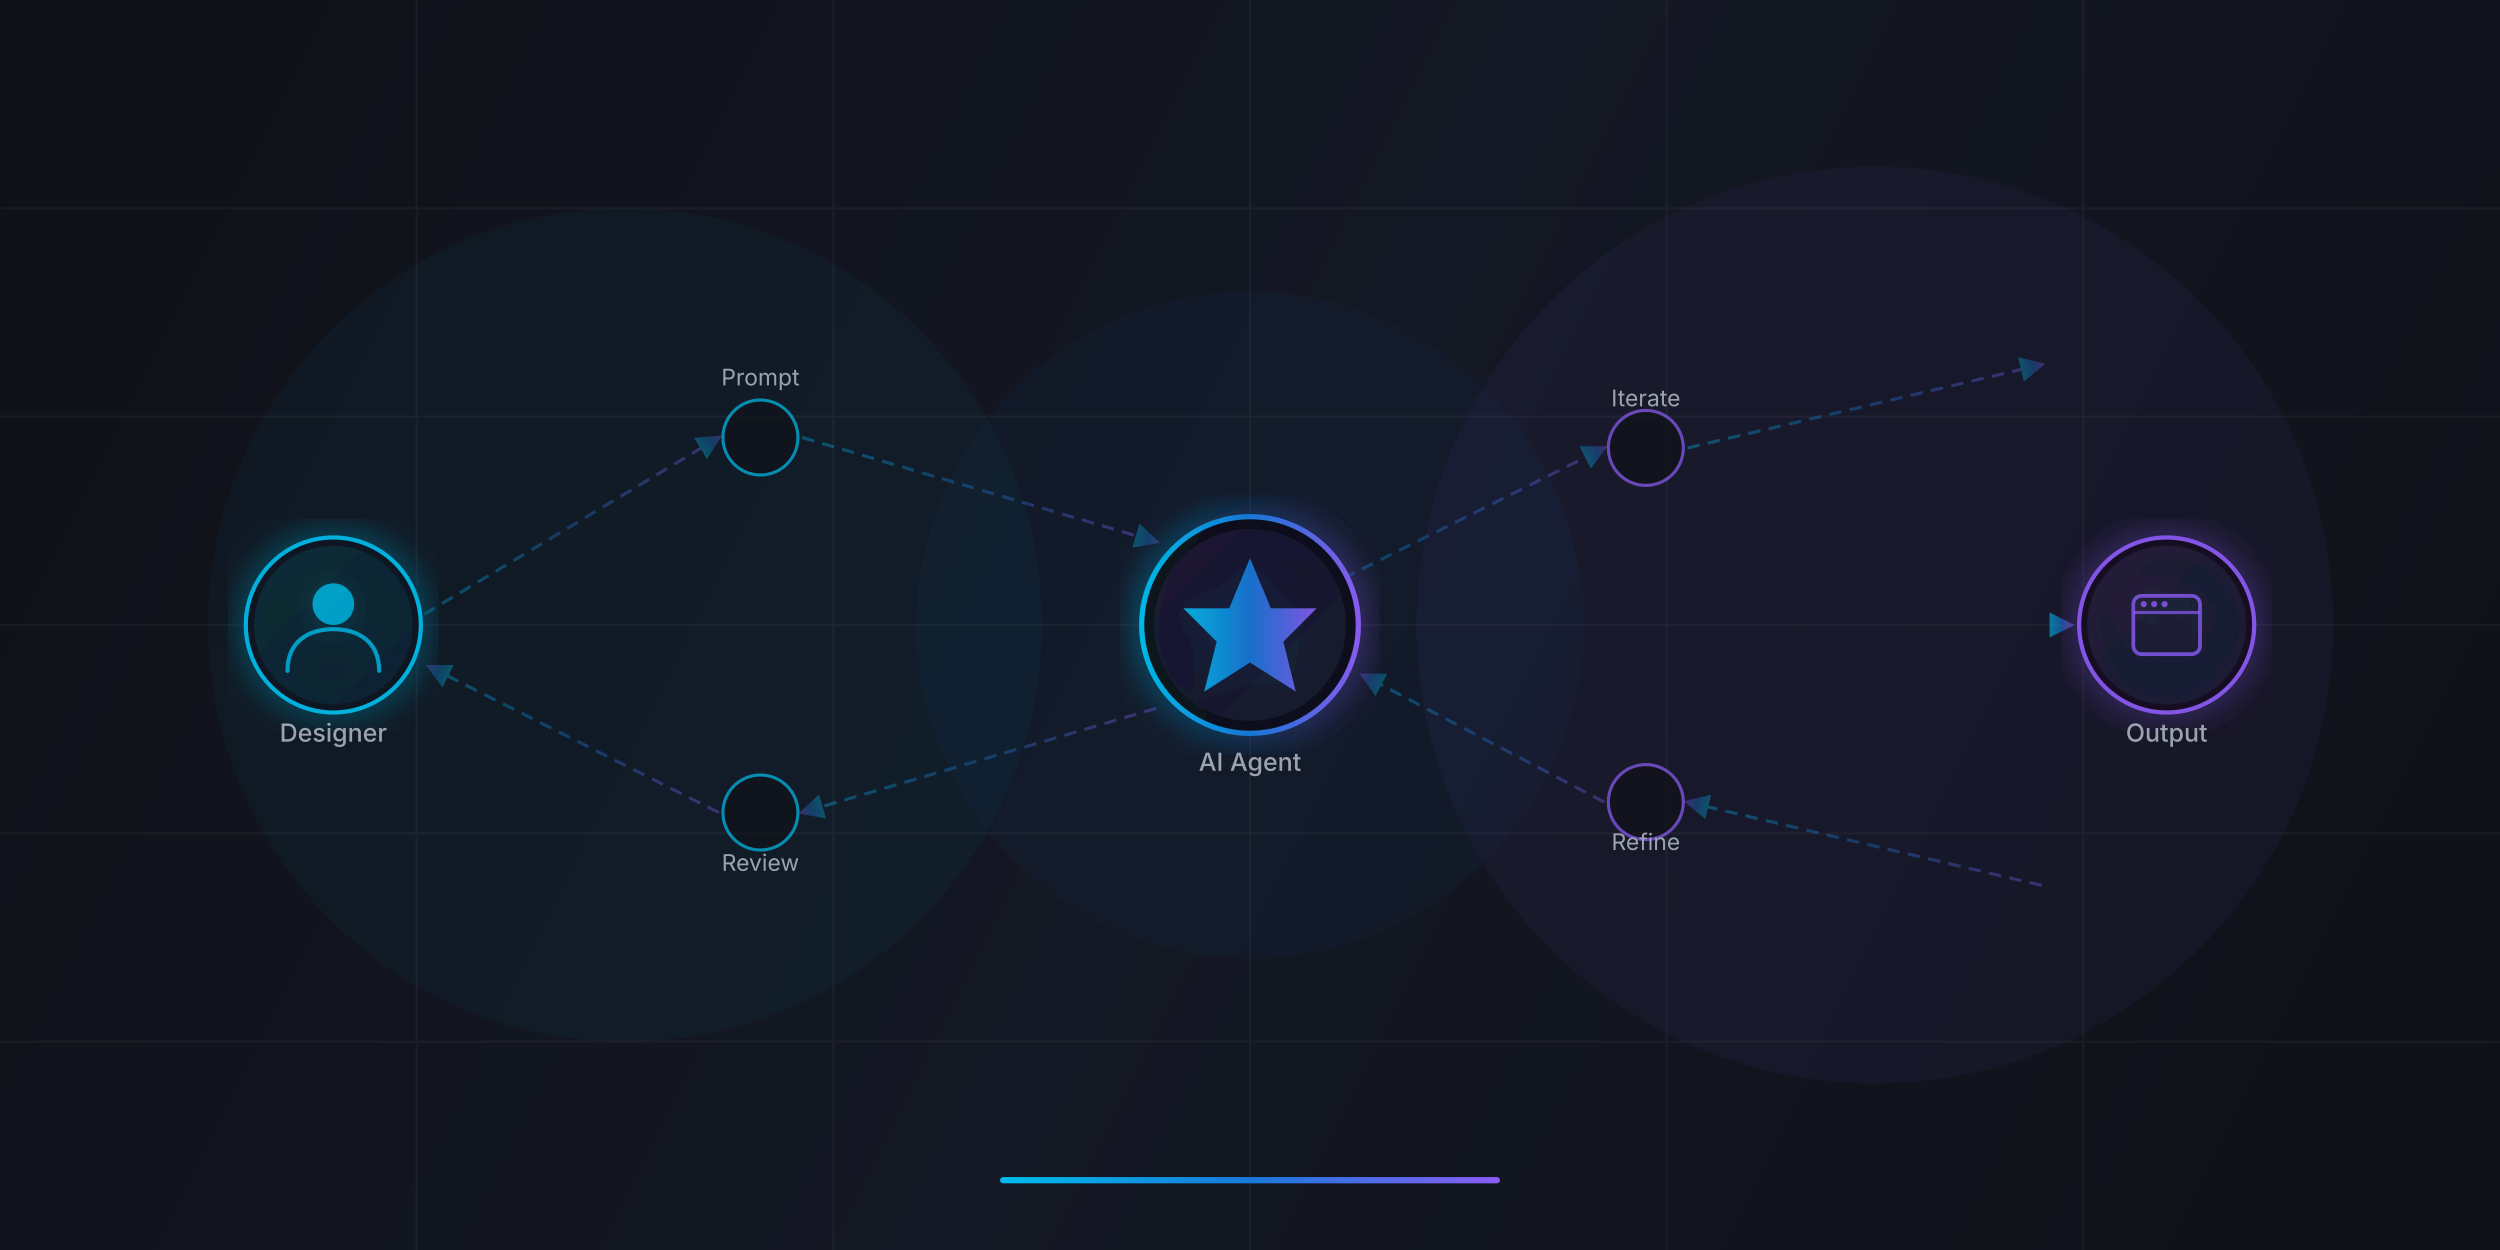
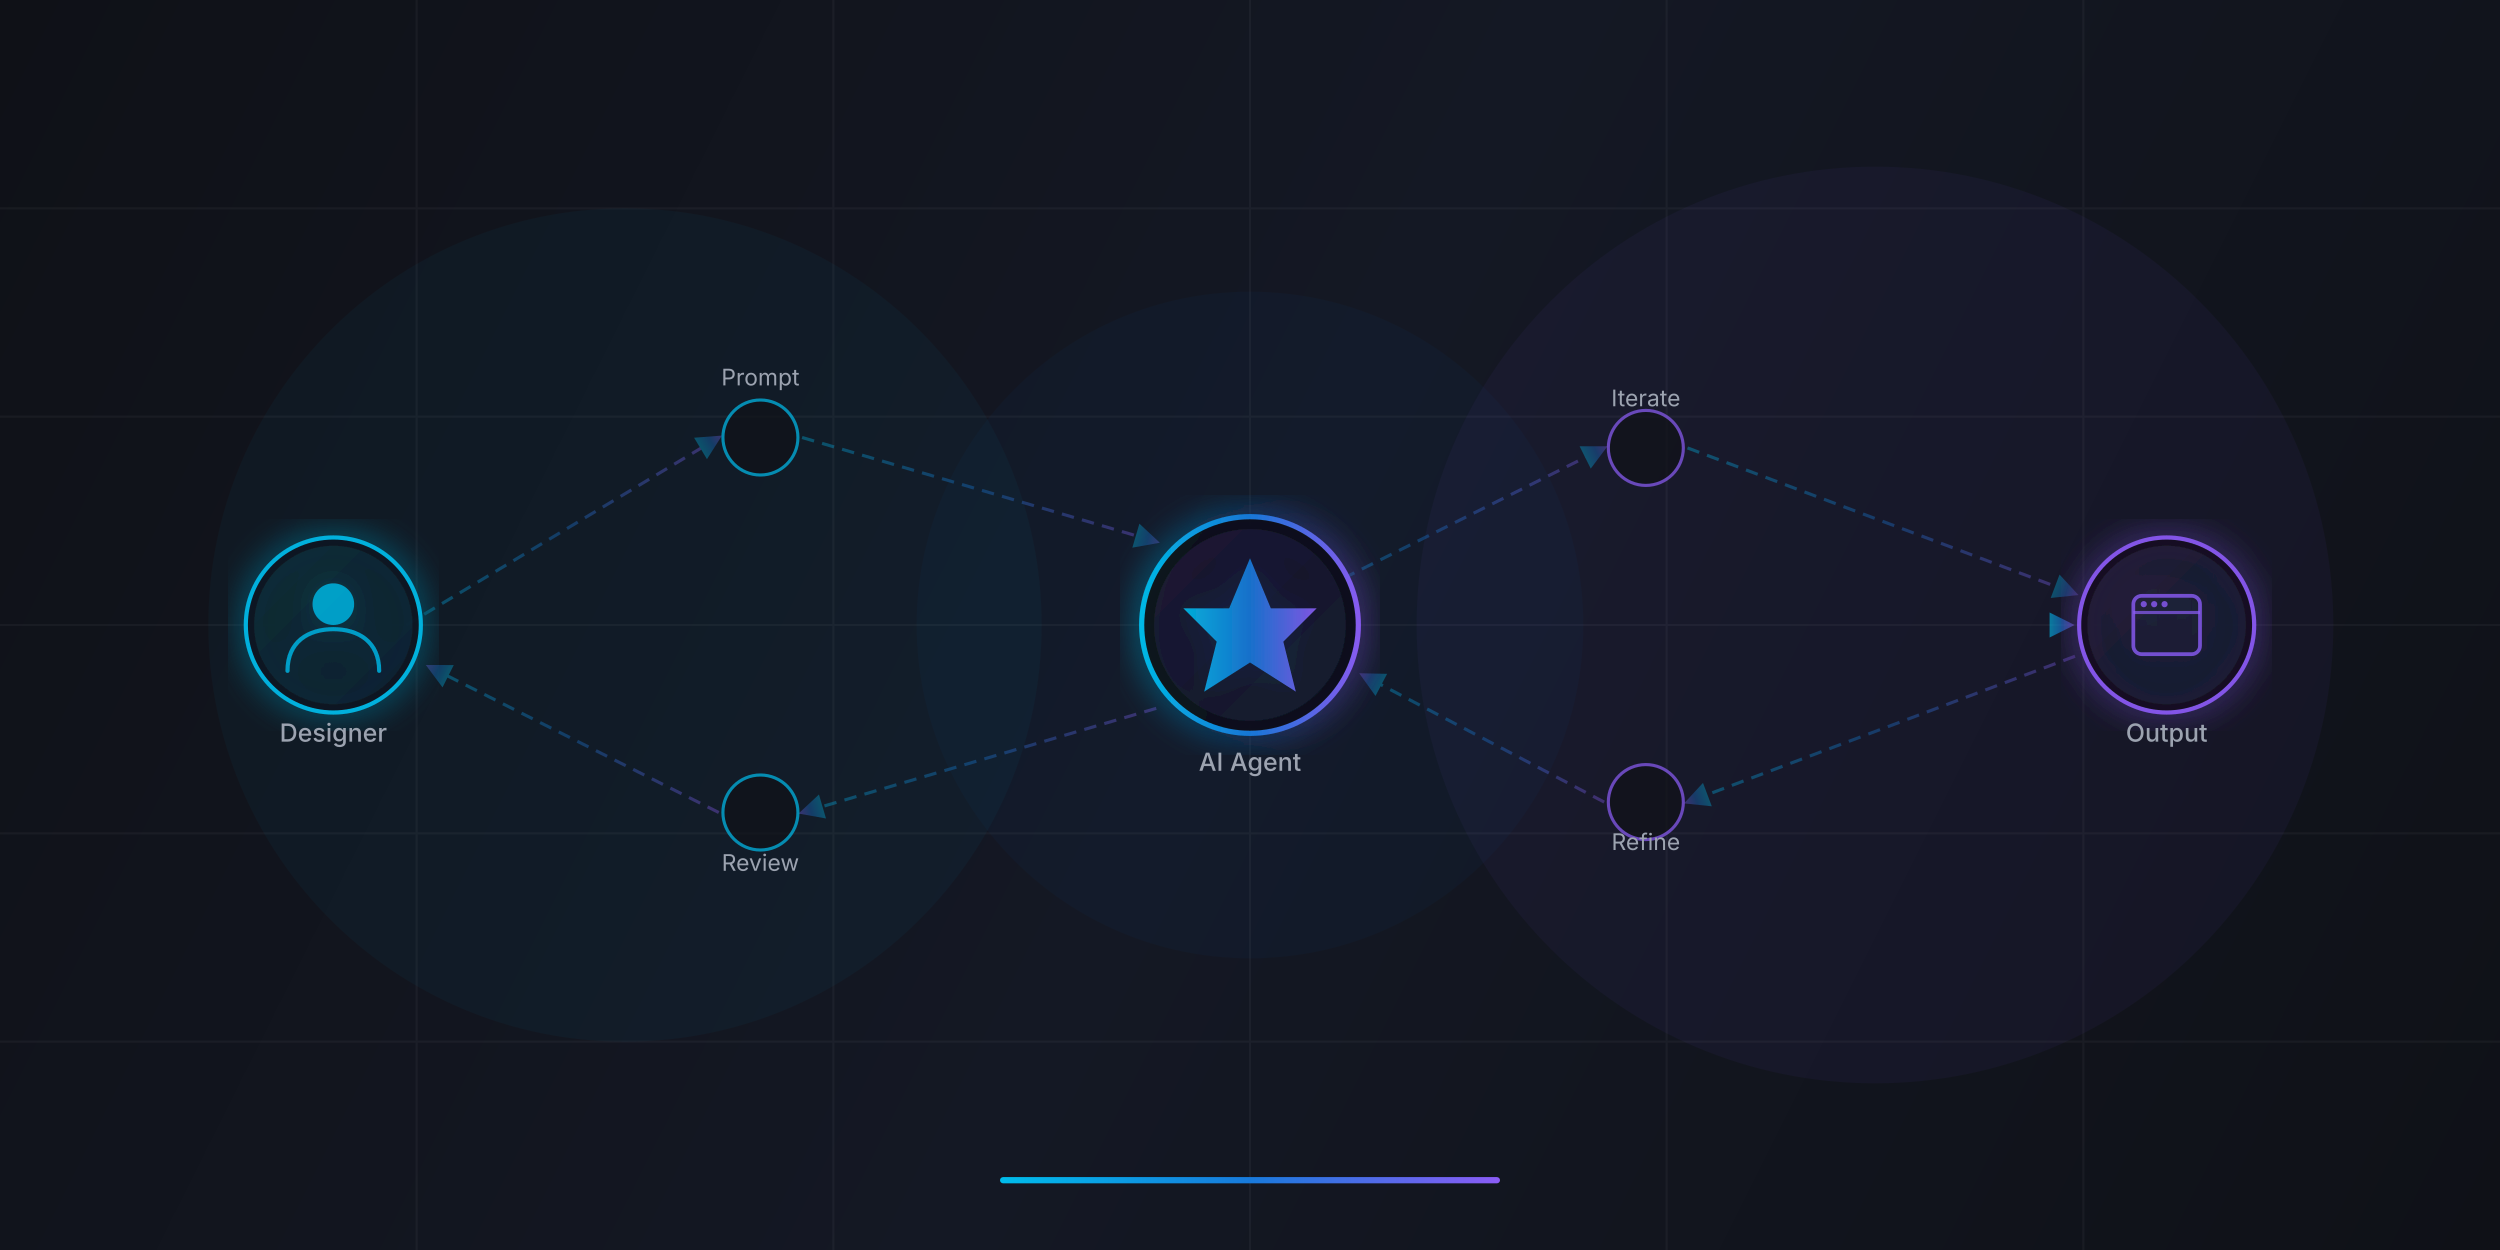
<svg xmlns="http://www.w3.org/2000/svg" viewBox="0 0 1200 600" fill="none">
  <rect width="1200" height="600" fill="#0f1117" />
  <defs>
    <linearGradient id="bgGrad" x1="0" y1="0" x2="1200" y2="600" gradientUnits="userSpaceOnUse">
      <stop offset="0%" stop-color="#0f1117" />
      <stop offset="50%" stop-color="#141824" />
      <stop offset="100%" stop-color="#0f1117" />
    </linearGradient>
    <linearGradient id="accentGrad" x1="0%" y1="0%" x2="100%" y2="0%">
      <stop offset="0%" stop-color="#00BCEB" />
      <stop offset="50%" stop-color="#187ADC" />
      <stop offset="100%" stop-color="#8B5CF6" />
    </linearGradient>
    <linearGradient id="nodeGrad1" x1="0%" y1="0%" x2="100%" y2="100%">
      <stop offset="0%" stop-color="#00BCEB" stop-opacity="0.9" />
      <stop offset="100%" stop-color="#187ADC" stop-opacity="0.7" />
    </linearGradient>
    <linearGradient id="nodeGrad2" x1="0%" y1="0%" x2="100%" y2="100%">
      <stop offset="0%" stop-color="#8B5CF6" stop-opacity="0.9" />
      <stop offset="100%" stop-color="#187ADC" stop-opacity="0.7" />
    </linearGradient>
    <filter id="glow">
      <feGaussianBlur stdDeviation="8" result="blur" />
      <feComposite in="SourceGraphic" in2="blur" operator="over" />
    </filter>
    <filter id="softGlow">
      <feGaussianBlur stdDeviation="20" result="blur" />
      <feComposite in="SourceGraphic" in2="blur" operator="over" />
    </filter>
    <clipPath id="clip">
      <rect width="1200" height="600" />
    </clipPath>
    <marker id="arrowhead" markerUnits="userSpaceOnUse" markerWidth="12" markerHeight="12" viewBox="0 0 10 10" refX="8.5" refY="5" orient="auto">
      <path d="M0 0 L10 5 L0 10 z" fill="url(#accentGrad)" />
    </marker>
  </defs>
  <rect width="1200" height="600" fill="url(#bgGrad)" />
  <g opacity="0.04" stroke="#fff" stroke-width="1">
    <line x1="0" y1="100" x2="1200" y2="100" />
    <line x1="0" y1="200" x2="1200" y2="200" />
    <line x1="0" y1="300" x2="1200" y2="300" />
    <line x1="0" y1="400" x2="1200" y2="400" />
    <line x1="0" y1="500" x2="1200" y2="500" />
    <line x1="200" y1="0" x2="200" y2="600" />
    <line x1="400" y1="0" x2="400" y2="600" />
    <line x1="600" y1="0" x2="600" y2="600" />
    <line x1="800" y1="0" x2="800" y2="600" />
    <line x1="1000" y1="0" x2="1000" y2="600" />
  </g>
  <circle cx="300" cy="300" r="200" fill="#00BCEB" fill-opacity="0.04" />
  <circle cx="900" cy="300" r="220" fill="#8B5CF6" fill-opacity="0.05" />
  <circle cx="600" cy="300" r="160" fill="#187ADC" fill-opacity="0.04" />
  <g opacity="0.35" stroke="url(#accentGrad)" stroke-width="1.5" stroke-dasharray="6 4">
    <line x1="195" y1="300" x2="345" y2="210" marker-end="url(#arrowhead)" />
    <line x1="385" y1="210" x2="555" y2="260" marker-end="url(#arrowhead)" />
    <line x1="600" y1="300" x2="770" y2="215" marker-end="url(#arrowhead)" />
-     <line x1="810" y1="215" x2="980" y2="175" marker-end="url(#arrowhead)" />
-     <line x1="980" y1="425" x2="810" y2="385" marker-end="url(#arrowhead)" />
+     <line x1="810" y1="215" x2="996" y2="285" marker-end="url(#arrowhead)" />
+     <line x1="996" y1="315" x2="810" y2="385" marker-end="url(#arrowhead)" />
    <line x1="770" y1="385" x2="654" y2="324" marker-end="url(#arrowhead)" />
    <line x1="555" y1="340" x2="385" y2="390" marker-end="url(#arrowhead)" />
    <line x1="345" y1="390" x2="206" y2="320" marker-end="url(#arrowhead)" />
  </g>
  <g opacity="0.6" stroke="url(#accentGrad)" stroke-width="2">
    <line x1="600" y1="300" x2="994" y2="300" marker-end="url(#arrowhead)" />
  </g>
  <g filter="url(#glow)">
    <circle cx="160" cy="300" r="42" fill="#0f1117" stroke="#00BCEB" stroke-width="2" opacity="0.9" />
    <circle cx="160" cy="300" r="38" fill="url(#nodeGrad1)" fill-opacity="0.15" />
    <circle cx="160" cy="290" r="10" fill="#00BCEB" fill-opacity="0.8" />
    <path d="M138 322 C138 308 148 302 160 302 C172 302 182 308 182 322" stroke="#00BCEB" stroke-width="2" stroke-linecap="round" fill="none" opacity="0.8" />
  </g>
  <g filter="url(#glow)">
    <circle cx="600" cy="300" r="52" fill="#0f1117" stroke="url(#accentGrad)" stroke-width="2.5" opacity="0.95" />
    <circle cx="600" cy="300" r="46" fill="url(#nodeGrad2)" fill-opacity="0.12" />
    <path d="M600 268 L610 292 L632 292 L616 308 L622 332 L600 318 L578 332 L584 308 L568 292 L590 292 Z" fill="url(#accentGrad)" opacity="0.9" />
  </g>
  <g filter="url(#glow)">
    <circle cx="1040" cy="300" r="42" fill="#0f1117" stroke="#8B5CF6" stroke-width="2" opacity="0.9" />
    <circle cx="1040" cy="300" r="38" fill="url(#nodeGrad2)" fill-opacity="0.15" />
    <rect x="1024" y="286" width="32" height="28" rx="4" stroke="#8B5CF6" stroke-width="1.8" fill="none" opacity="0.8" />
    <line x1="1024" y1="294" x2="1056" y2="294" stroke="#8B5CF6" stroke-width="1.5" opacity="0.7" />
    <circle cx="1029" cy="290" r="1.5" fill="#8B5CF6" opacity="0.8" />
    <circle cx="1034" cy="290" r="1.5" fill="#8B5CF6" opacity="0.8" />
    <circle cx="1039" cy="290" r="1.5" fill="#8B5CF6" opacity="0.8" />
  </g>
  <g opacity="0.7">
    <circle cx="365" cy="210" r="18" fill="#0f1117" stroke="#00BCEB" stroke-width="1.5" />
    <circle cx="365" cy="390" r="18" fill="#0f1117" stroke="#00BCEB" stroke-width="1.5" />
    <circle cx="790" cy="215" r="18" fill="#0f1117" stroke="#8B5CF6" stroke-width="1.5" />
    <circle cx="790" cy="385" r="18" fill="#0f1117" stroke="#8B5CF6" stroke-width="1.5" />
  </g>
  <text x="365" y="185" text-anchor="middle" fill="#9ca3b0" font-family="Inter, system-ui, sans-serif" font-size="11">Prompt</text>
  <text x="365" y="418" text-anchor="middle" fill="#9ca3b0" font-family="Inter, system-ui, sans-serif" font-size="11">Review</text>
  <text x="790" y="195" text-anchor="middle" fill="#9ca3b0" font-family="Inter, system-ui, sans-serif" font-size="11">Iterate</text>
  <text x="790" y="408" text-anchor="middle" fill="#9ca3b0" font-family="Inter, system-ui, sans-serif" font-size="11">Refine</text>
  <text x="160" y="356" text-anchor="middle" fill="#9ca3b0" font-family="Inter, system-ui, sans-serif" font-size="12" font-weight="500">Designer</text>
  <text x="600" y="370" text-anchor="middle" fill="#9ca3b0" font-family="Inter, system-ui, sans-serif" font-size="12" font-weight="500">AI Agent</text>
  <text x="1040" y="356" text-anchor="middle" fill="#9ca3b0" font-family="Inter, system-ui, sans-serif" font-size="12" font-weight="500">Output</text>
  <rect x="480" y="565" width="240" height="3" rx="1.5" fill="url(#accentGrad)" />
</svg>
